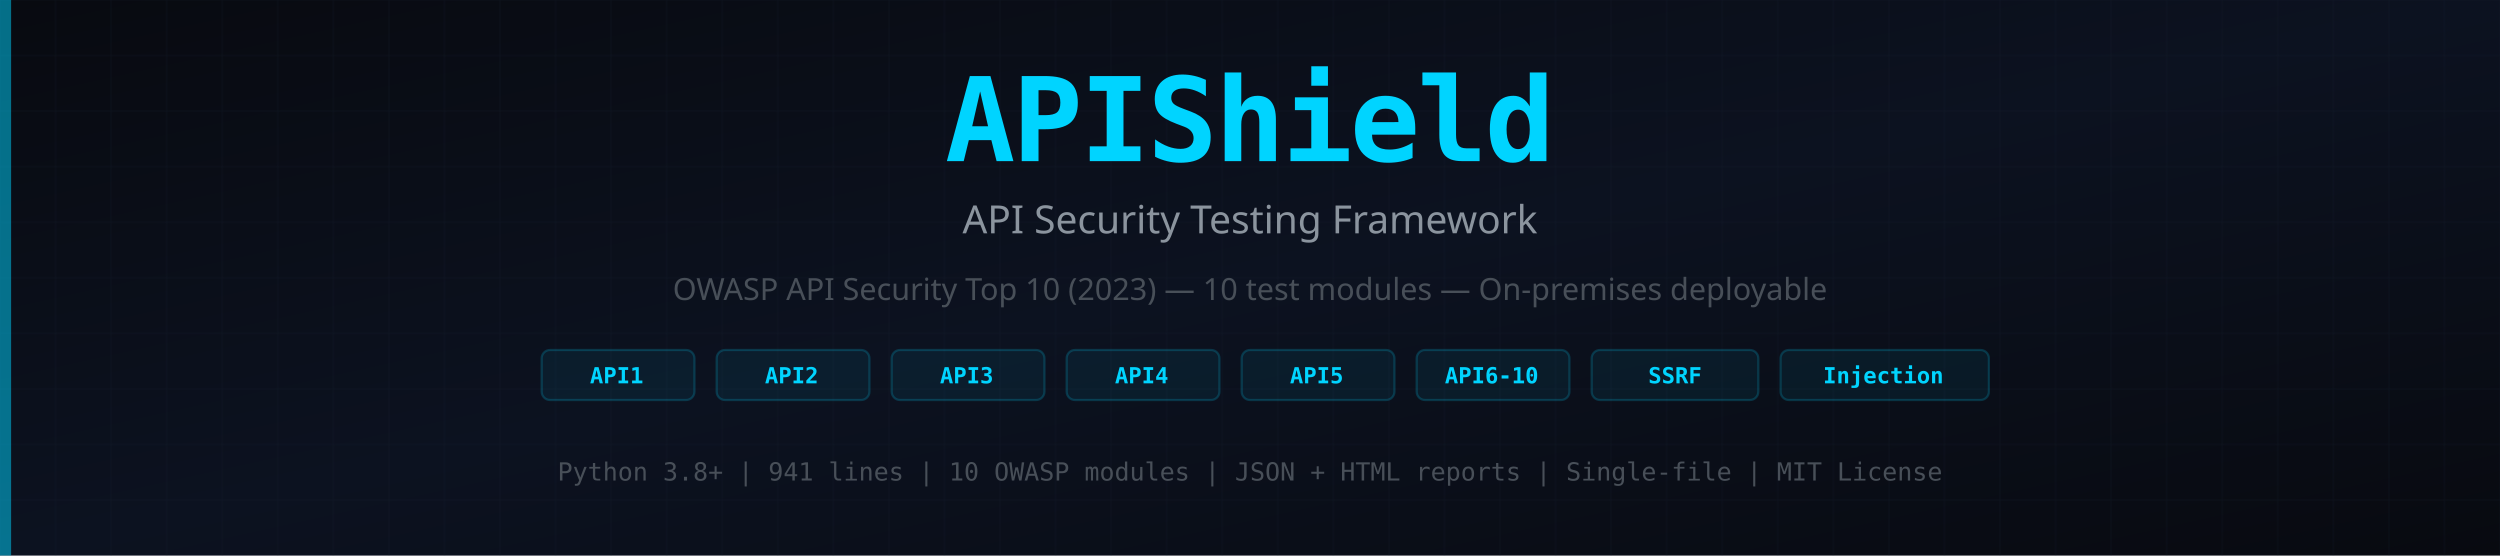
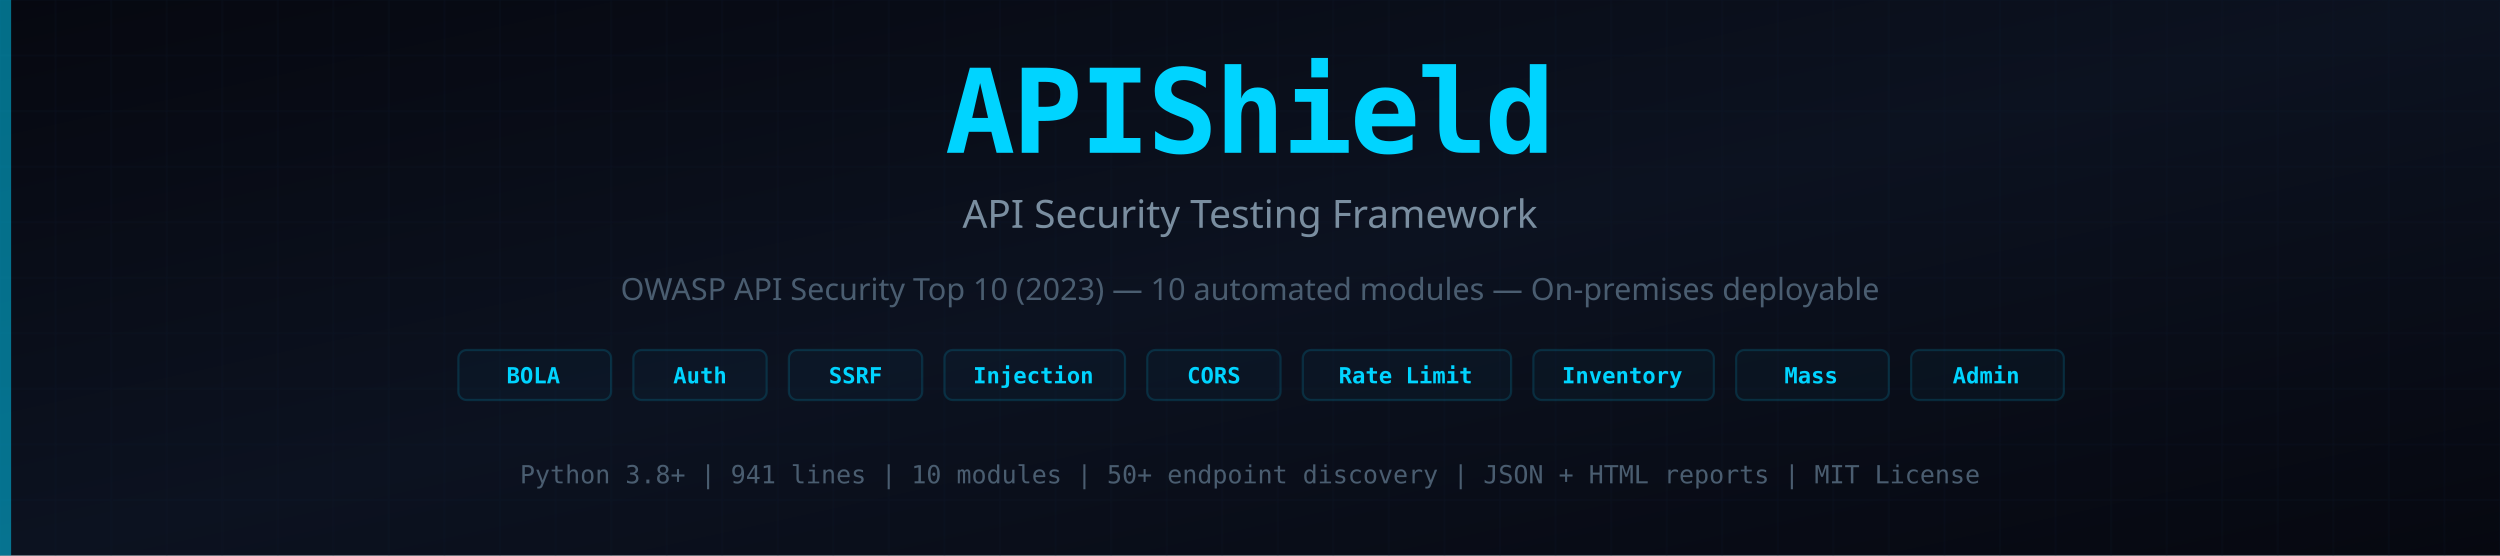
<svg xmlns="http://www.w3.org/2000/svg" width="900" height="200">
  <defs>
    <linearGradient id="bg" x1="0" y1="0" x2="1" y2="1">
-       <stop offset="0%" stop-color="#080a10" />
+       <stop offset="0%" stop-color="#060810" />
      <stop offset="50%" stop-color="#0c1220" />
-       <stop offset="100%" stop-color="#080a10" />
+       <stop offset="100%" stop-color="#060810" />
    </linearGradient>
    <pattern id="grid" width="20" height="20" patternUnits="userSpaceOnUse">
-       <rect width="20" height="20" fill="none" stroke="#1a2535" stroke-width="0.2" />
+       <rect width="20" height="20" fill="none" stroke="#0d1a2e" stroke-width="0.2" />
    </pattern>
  </defs>
  <rect width="900" height="200" fill="url(#bg)" />
-   <rect width="900" height="200" fill="url(#grid)" opacity="0.4" />
+   <rect width="900" height="200" fill="url(#grid)" opacity="0.5" />
  <rect x="0" y="0" width="4" height="200" fill="#00d4ff" opacity="0.5" />
-   <text x="450" y="58" text-anchor="middle" font-family="Consolas,monospace" font-size="42" font-weight="700" fill="#00d4ff" letter-spacing="-1">APIShield</text>
-   <text x="450" y="84" text-anchor="middle" font-family="sans-serif" font-size="14" fill="#8b949e">API Security Testing Framework</text>
-   <text x="450" y="108" text-anchor="middle" font-family="sans-serif" font-size="11" fill="#484f58">OWASP API Security Top 10 (2023) — 10 test modules — On-premises deployable</text>
-   <rect x="195" y="126" width="55" height="18" rx="3" fill="#00d4ff10" stroke="#00d4ff30" stroke-width="0.8" />
-   <text x="222" y="138" text-anchor="middle" font-family="Consolas" font-size="8" font-weight="600" fill="#00d4ff">API1</text>
-   <rect x="258" y="126" width="55" height="18" rx="3" fill="#00d4ff10" stroke="#00d4ff30" stroke-width="0.8" />
-   <text x="285" y="138" text-anchor="middle" font-family="Consolas" font-size="8" font-weight="600" fill="#00d4ff">API2</text>
-   <rect x="321" y="126" width="55" height="18" rx="3" fill="#00d4ff10" stroke="#00d4ff30" stroke-width="0.8" />
-   <text x="348" y="138" text-anchor="middle" font-family="Consolas" font-size="8" font-weight="600" fill="#00d4ff">API3</text>
-   <rect x="384" y="126" width="55" height="18" rx="3" fill="#00d4ff10" stroke="#00d4ff30" stroke-width="0.8" />
-   <text x="411" y="138" text-anchor="middle" font-family="Consolas" font-size="8" font-weight="600" fill="#00d4ff">API4</text>
-   <rect x="447" y="126" width="55" height="18" rx="3" fill="#00d4ff10" stroke="#00d4ff30" stroke-width="0.8" />
-   <text x="474" y="138" text-anchor="middle" font-family="Consolas" font-size="8" font-weight="600" fill="#00d4ff">API5</text>
-   <rect x="510" y="126" width="55" height="18" rx="3" fill="#00d4ff10" stroke="#00d4ff30" stroke-width="0.8" />
-   <text x="537" y="138" text-anchor="middle" font-family="Consolas" font-size="8" font-weight="600" fill="#00d4ff">API6-10</text>
-   <rect x="573" y="126" width="60" height="18" rx="3" fill="#00d4ff10" stroke="#00d4ff30" stroke-width="0.8" />
-   <text x="603" y="138" text-anchor="middle" font-family="Consolas" font-size="8" font-weight="600" fill="#00d4ff">SSRF</text>
-   <rect x="641" y="126" width="75" height="18" rx="3" fill="#00d4ff10" stroke="#00d4ff30" stroke-width="0.8" />
-   <text x="678" y="138" text-anchor="middle" font-family="Consolas" font-size="8" font-weight="600" fill="#00d4ff">Injection</text>
-   <text x="450" y="173" text-anchor="middle" font-family="Consolas" font-size="9" fill="#484f58">Python 3.8+  |  941 lines  |  10 OWASP modules  |  JSON + HTML reports  |  Single-file  |  MIT License</text>
+   <text x="450" y="55" text-anchor="middle" font-family="Consolas,monospace" font-size="42" font-weight="700" fill="#00d4ff" letter-spacing="-1">APIShield</text>
+   <text x="450" y="82" text-anchor="middle" font-family="sans-serif" font-size="14" fill="#7a8ea0">API Security Testing Framework</text>
+   <text x="450" y="108" text-anchor="middle" font-family="sans-serif" font-size="11" fill="#4a5d70">OWASP API Security Top 10 (2023) — 10 automated modules — On-premises deployable</text>
+   <rect x="165" y="126" width="55" height="18" rx="3" fill="#00d4ff08" stroke="#00d4ff25" stroke-width="0.8" />
+   <text x="192" y="138" text-anchor="middle" font-family="Consolas" font-size="8" font-weight="600" fill="#00d4ff">BOLA</text>
+   <rect x="228" y="126" width="48" height="18" rx="3" fill="#00d4ff08" stroke="#00d4ff25" stroke-width="0.8" />
+   <text x="252" y="138" text-anchor="middle" font-family="Consolas" font-size="8" font-weight="600" fill="#00d4ff">Auth</text>
+   <rect x="284" y="126" width="48" height="18" rx="3" fill="#00d4ff08" stroke="#00d4ff25" stroke-width="0.8" />
+   <text x="308" y="138" text-anchor="middle" font-family="Consolas" font-size="8" font-weight="600" fill="#00d4ff">SSRF</text>
+   <rect x="340" y="126" width="65" height="18" rx="3" fill="#00d4ff08" stroke="#00d4ff25" stroke-width="0.8" />
+   <text x="372" y="138" text-anchor="middle" font-family="Consolas" font-size="8" font-weight="600" fill="#00d4ff">Injection</text>
+   <rect x="413" y="126" width="48" height="18" rx="3" fill="#00d4ff08" stroke="#00d4ff25" stroke-width="0.8" />
+   <text x="437" y="138" text-anchor="middle" font-family="Consolas" font-size="8" font-weight="600" fill="#00d4ff">CORS</text>
+   <rect x="469" y="126" width="75" height="18" rx="3" fill="#00d4ff08" stroke="#00d4ff25" stroke-width="0.8" />
+   <text x="506" y="138" text-anchor="middle" font-family="Consolas" font-size="8" font-weight="600" fill="#00d4ff">Rate Limit</text>
+   <rect x="552" y="126" width="65" height="18" rx="3" fill="#00d4ff08" stroke="#00d4ff25" stroke-width="0.8" />
+   <text x="584" y="138" text-anchor="middle" font-family="Consolas" font-size="8" font-weight="600" fill="#00d4ff">Inventory</text>
+   <rect x="625" y="126" width="55" height="18" rx="3" fill="#00d4ff08" stroke="#00d4ff25" stroke-width="0.8" />
+   <text x="652" y="138" text-anchor="middle" font-family="Consolas" font-size="8" font-weight="600" fill="#00d4ff">Mass</text>
+   <rect x="688" y="126" width="55" height="18" rx="3" fill="#00d4ff08" stroke="#00d4ff25" stroke-width="0.8" />
+   <text x="715" y="138" text-anchor="middle" font-family="Consolas" font-size="8" font-weight="600" fill="#00d4ff">Admin</text>
+   <text x="450" y="174" text-anchor="middle" font-family="Consolas" font-size="9" fill="#4a5d70">Python 3.8+  |  941 lines  |  10 modules  |  50+ endpoint discovery  |  JSON + HTML reports  |  MIT License</text>
</svg>
